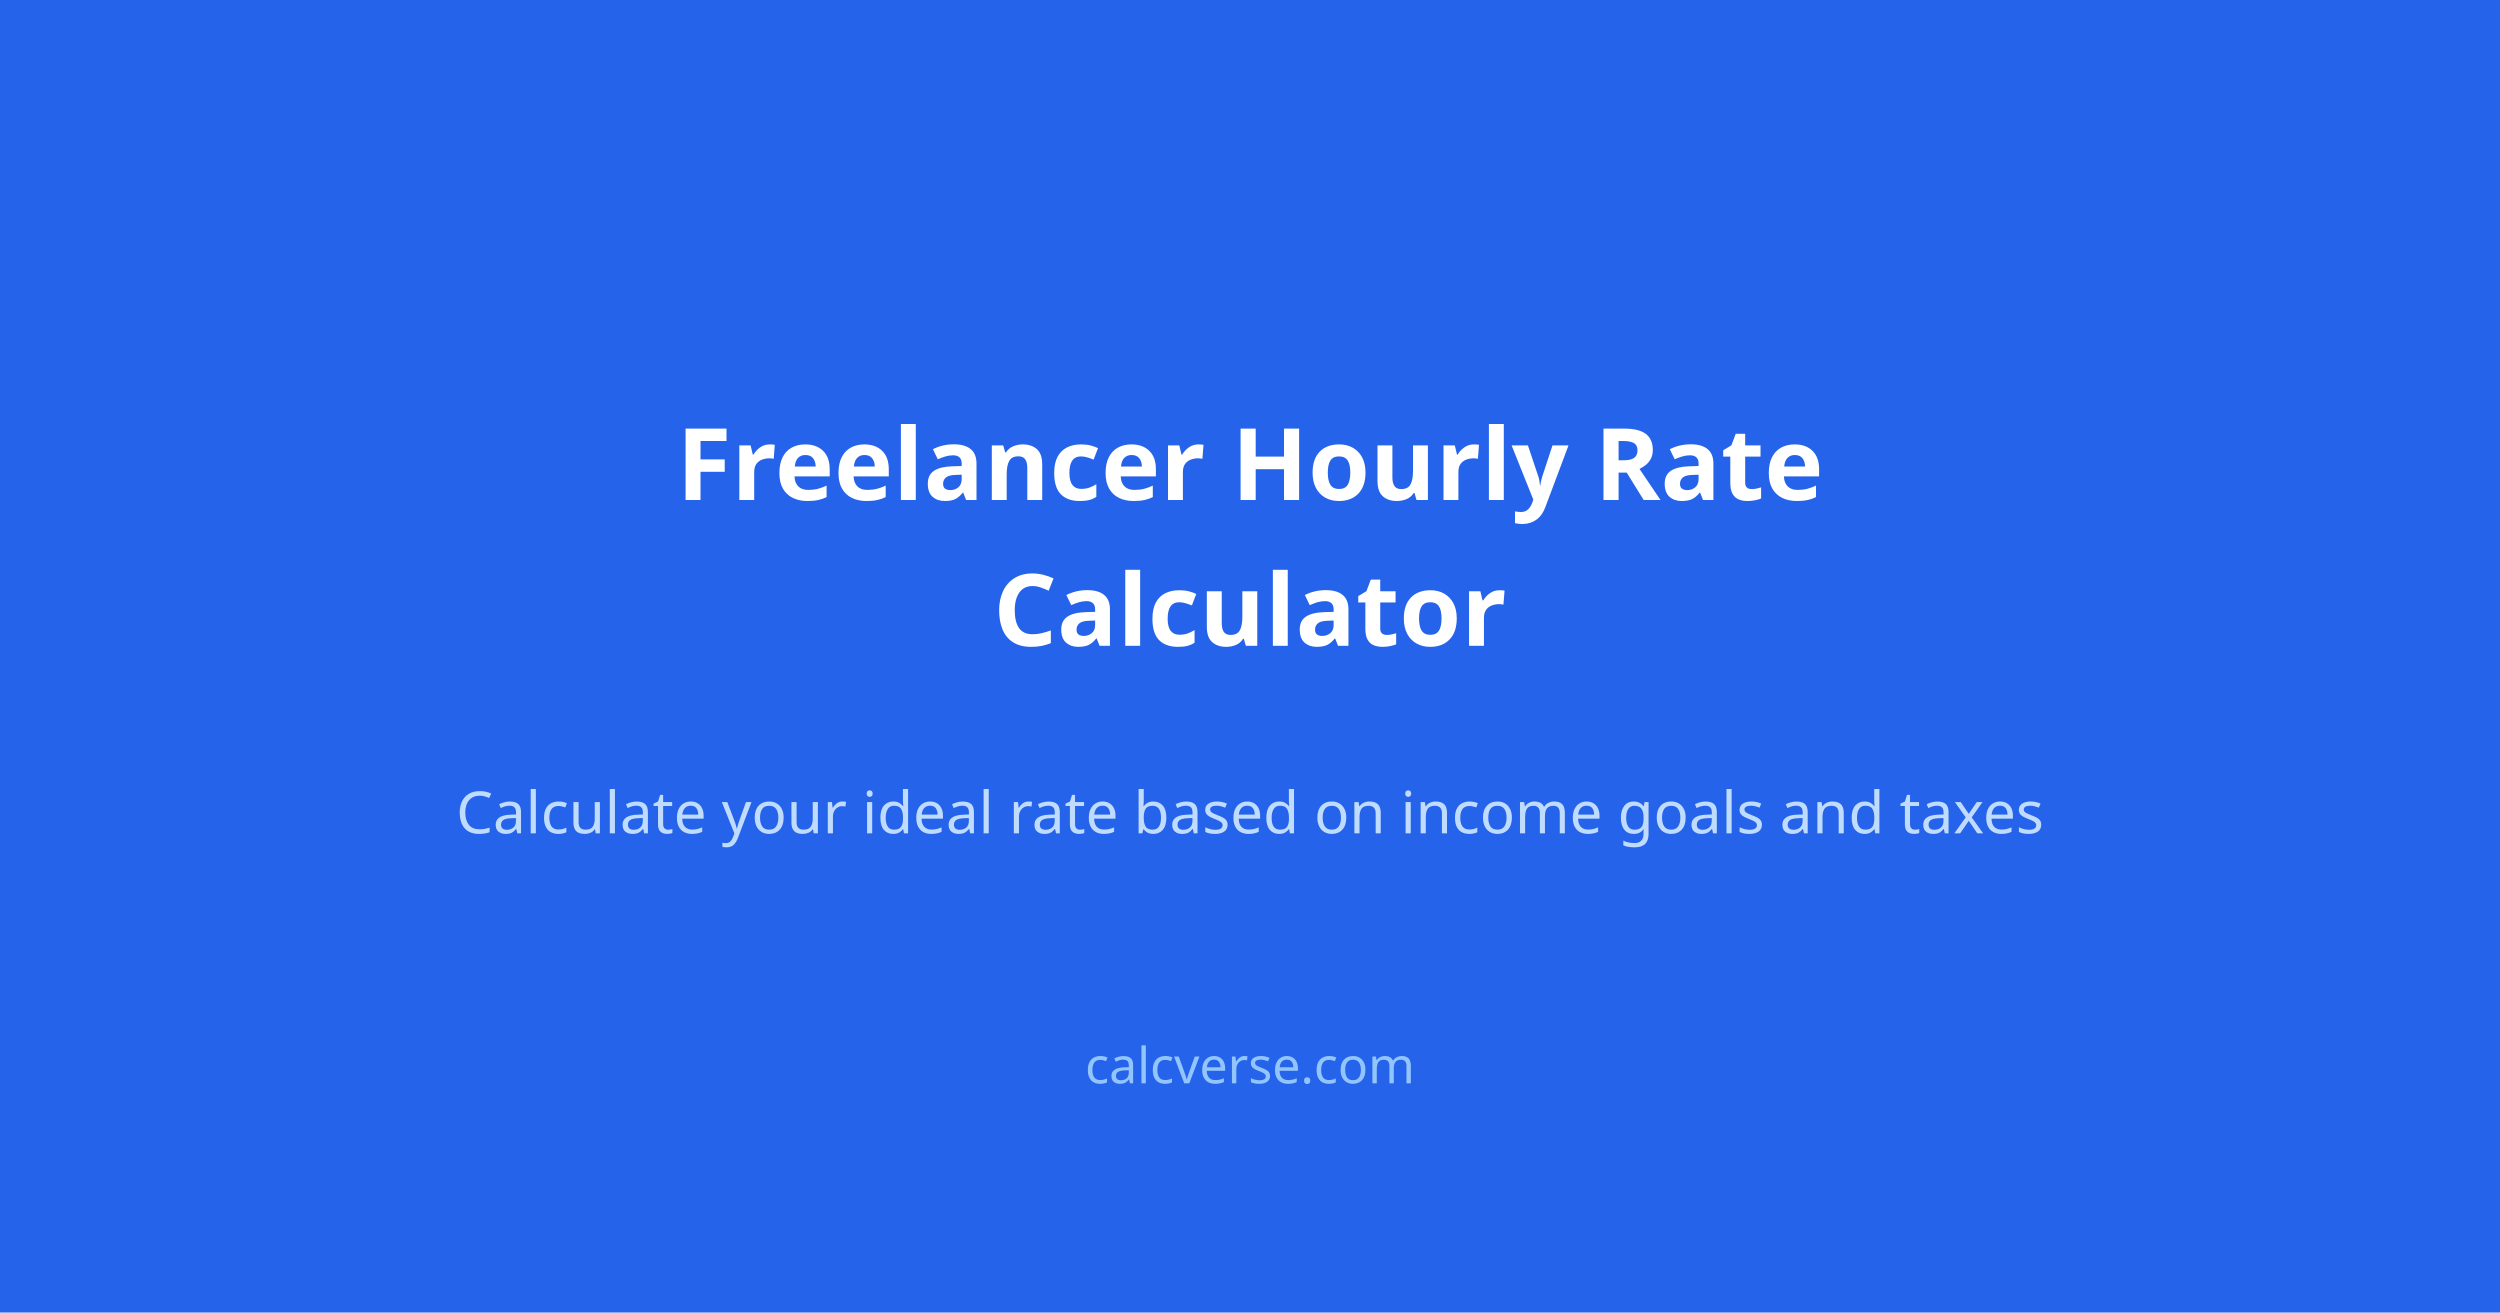
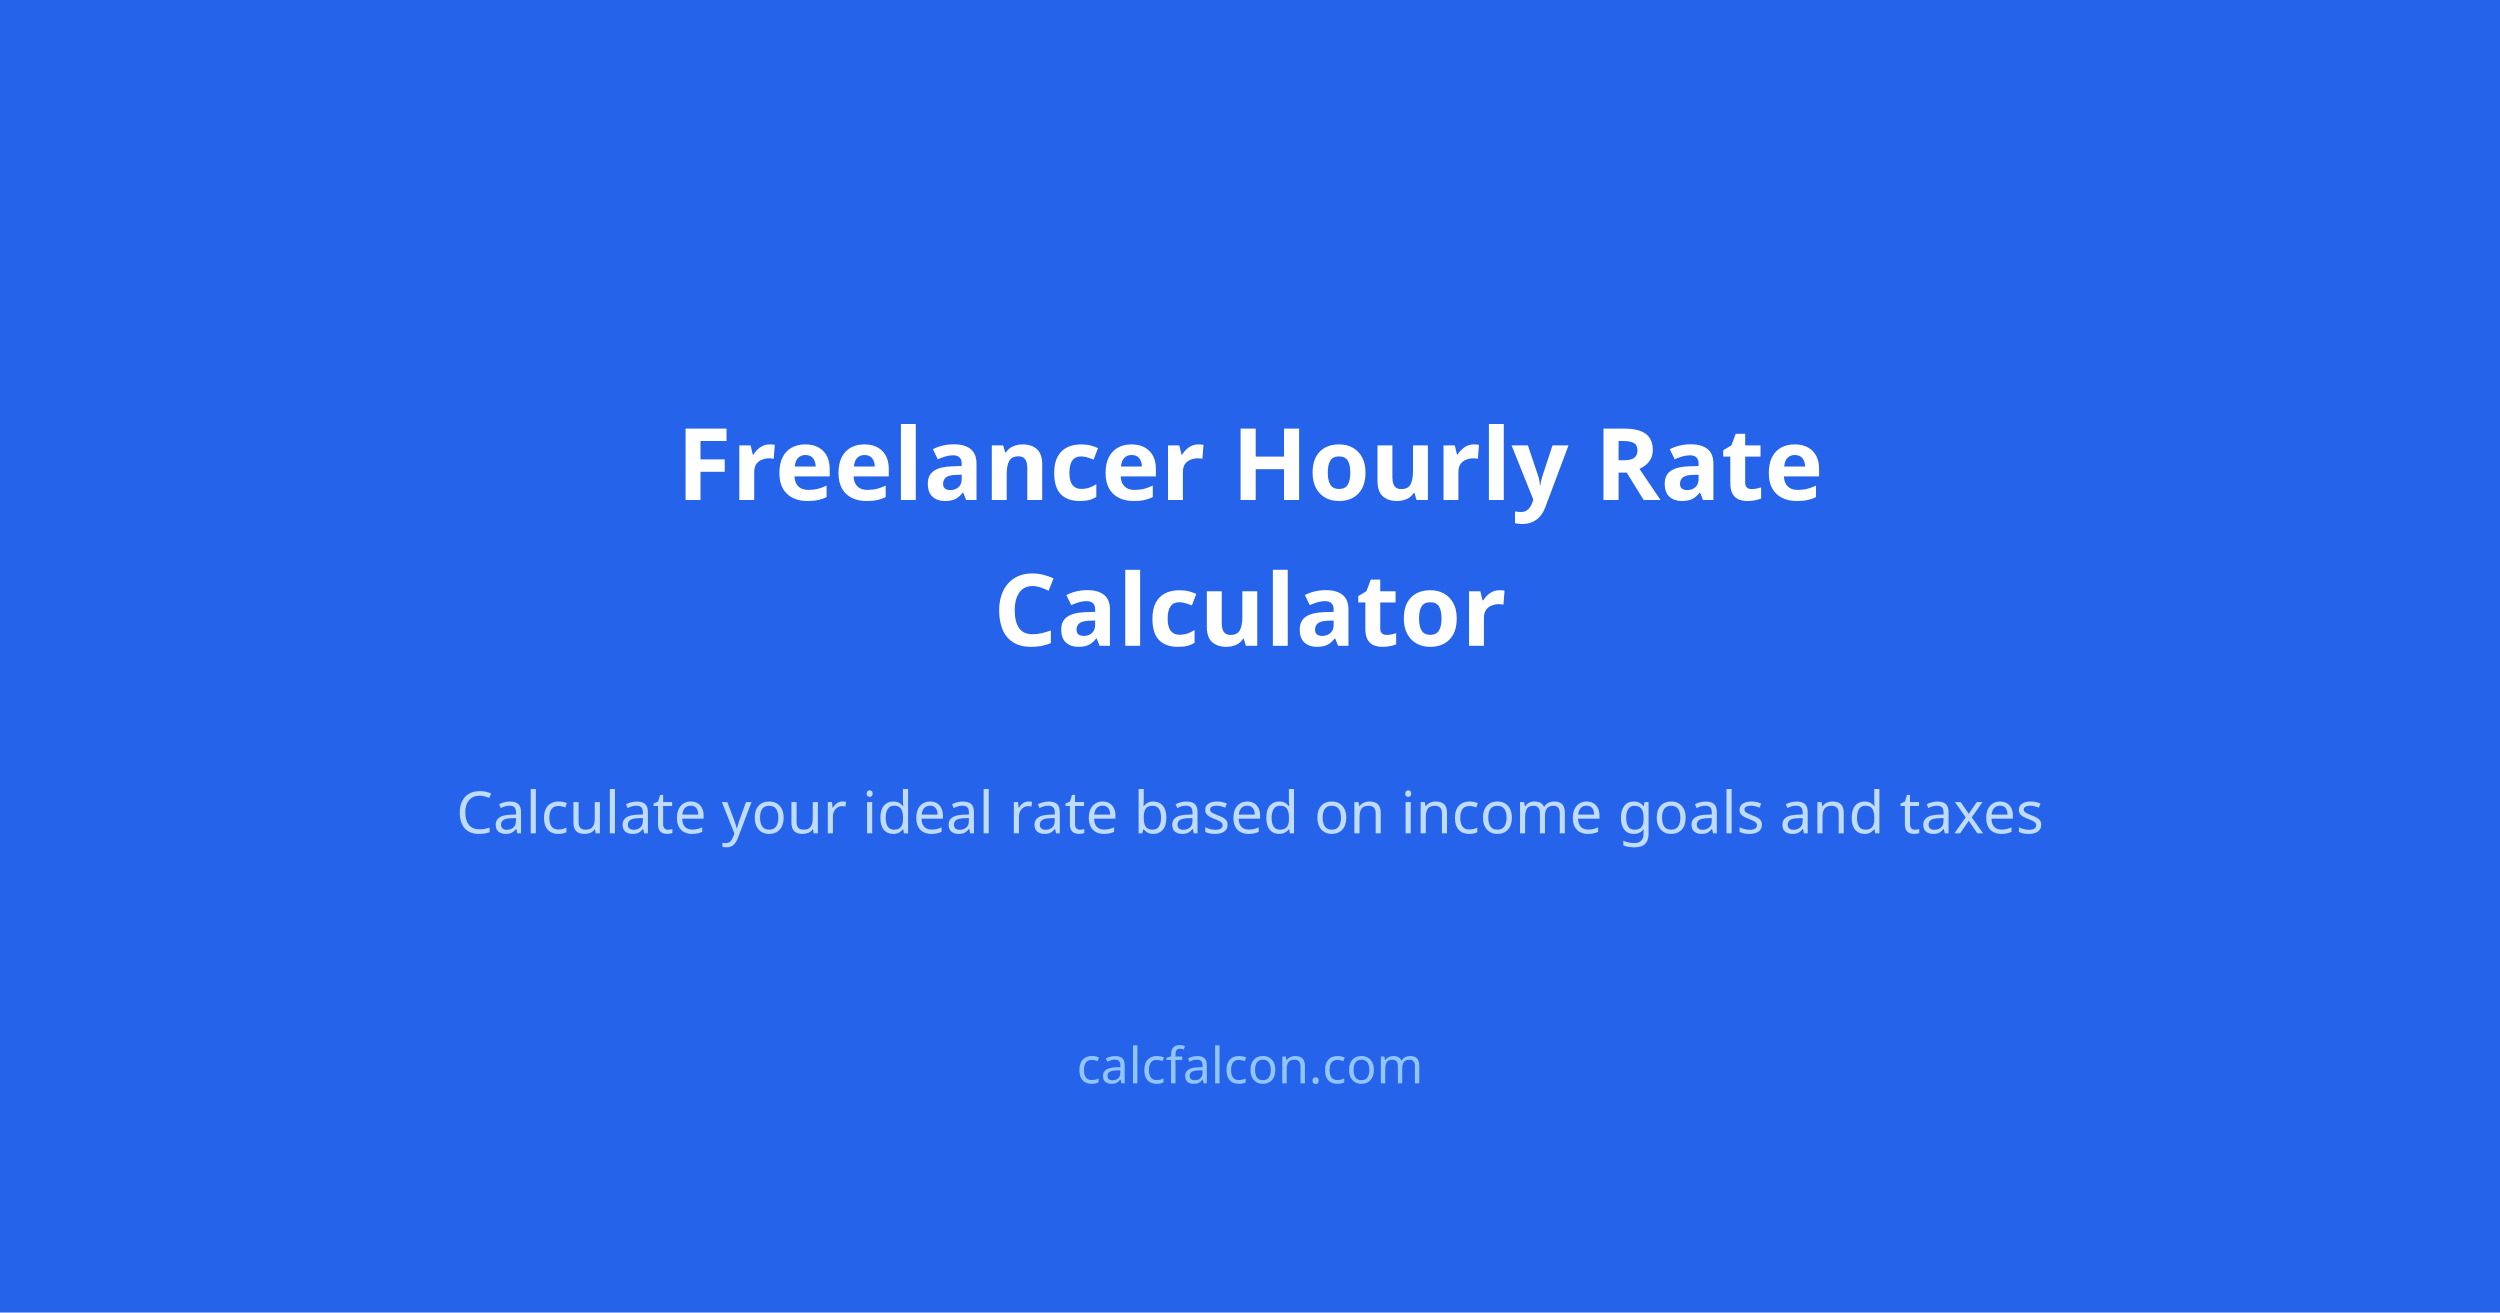
<svg xmlns="http://www.w3.org/2000/svg" width="1200" height="630">
  <rect width="1200" height="630" fill="#2563eb" />
  <text x="600" y="240" font-family="system-ui, sans-serif" font-size="48" font-weight="bold" fill="white" text-anchor="middle">Freelancer Hourly Rate</text>
  <text x="600" y="310" font-family="system-ui, sans-serif" font-size="48" font-weight="bold" fill="white" text-anchor="middle">Calculator</text>
  <text x="600" y="400" font-family="system-ui, sans-serif" font-size="28" fill="#bfdbfe" text-anchor="middle">Calculate your ideal rate based on income goals and taxes</text>
-   <text x="600" y="520" font-family="system-ui, sans-serif" font-size="24" fill="#93c5fd" text-anchor="middle">calcverse.com</text>
+   <text x="600" y="520" font-family="system-ui, sans-serif" font-size="24" fill="#93c5fd" text-anchor="middle">calcfalcon.com</text>
</svg>
